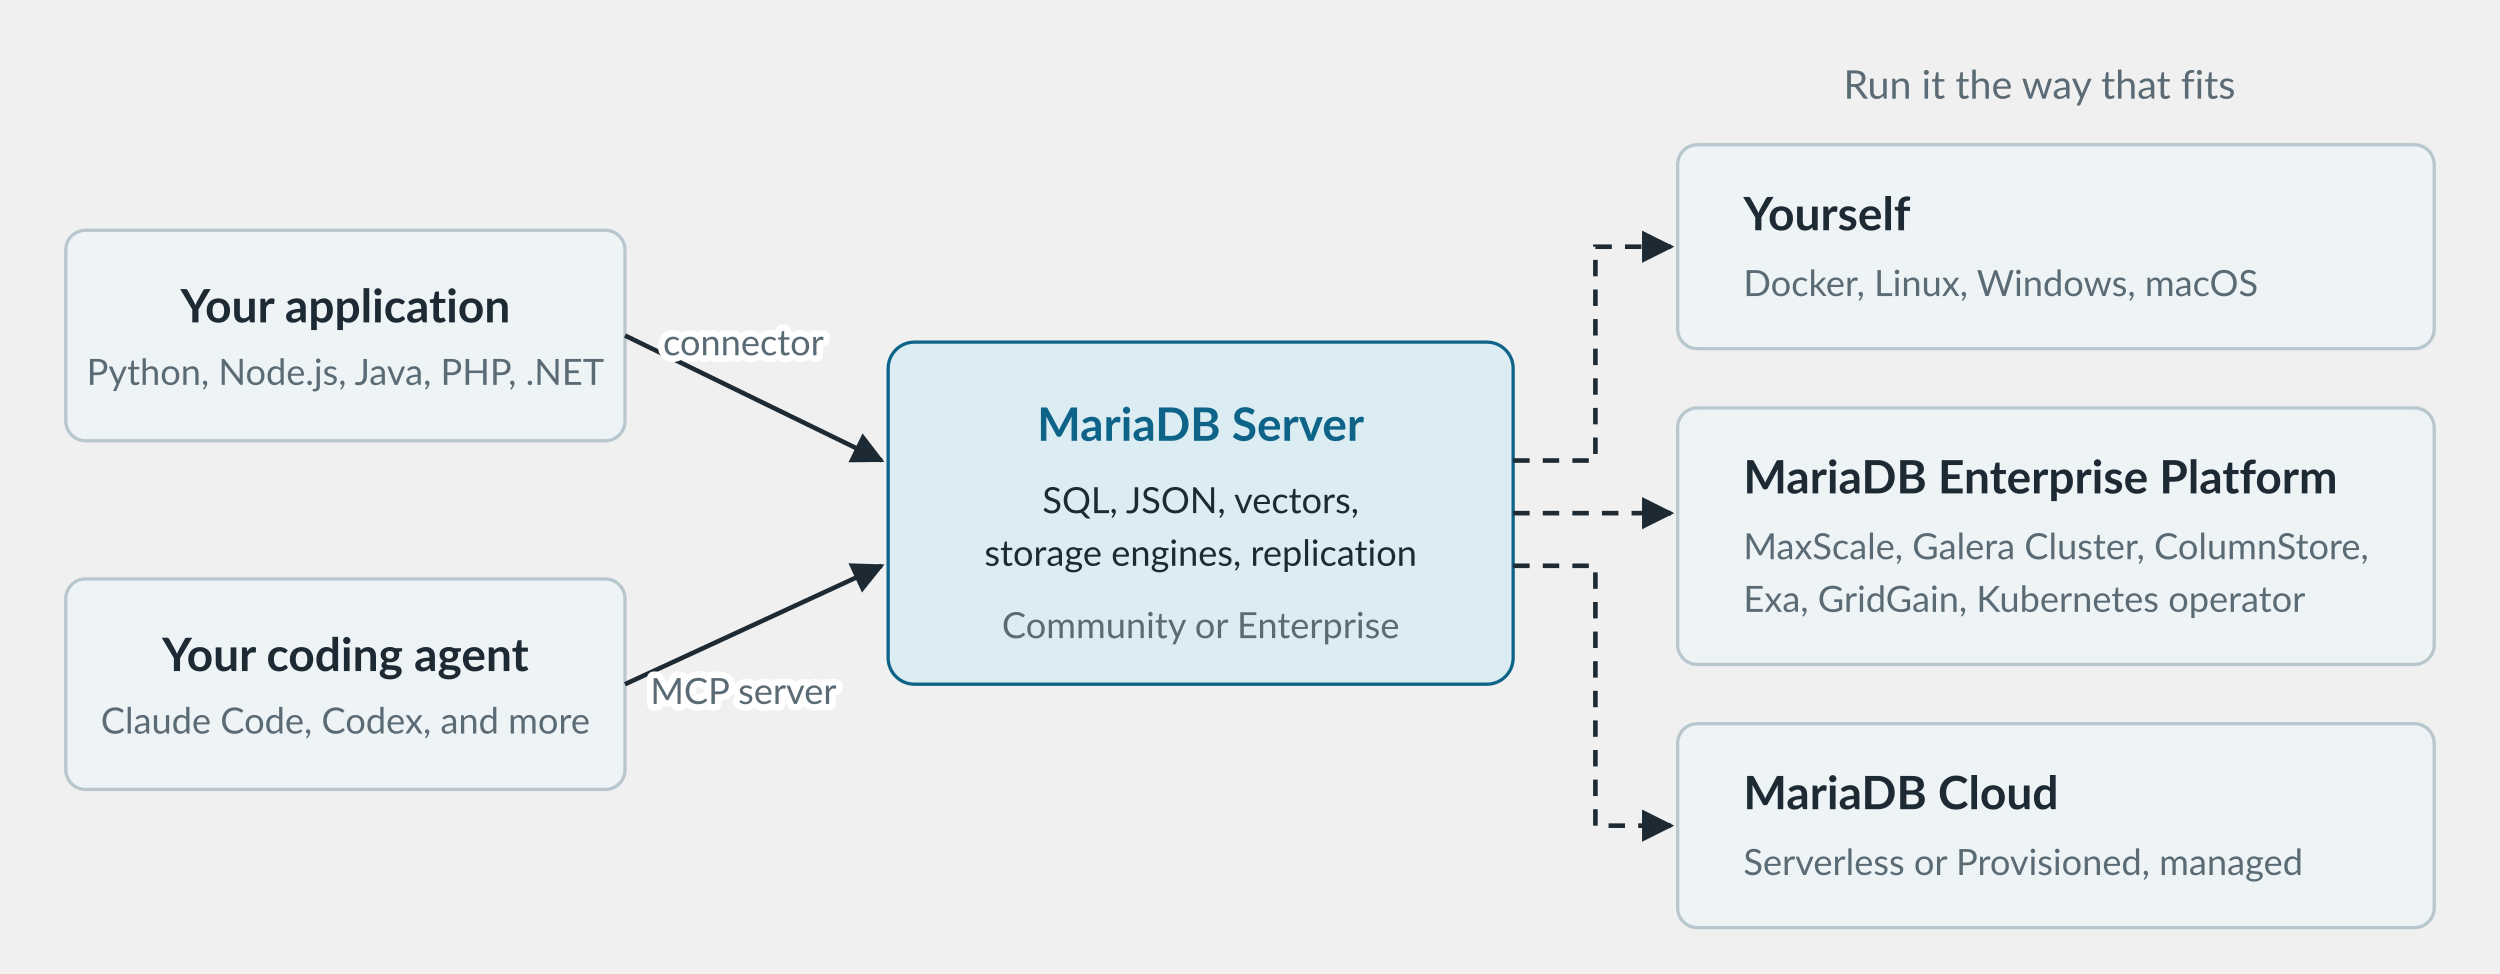
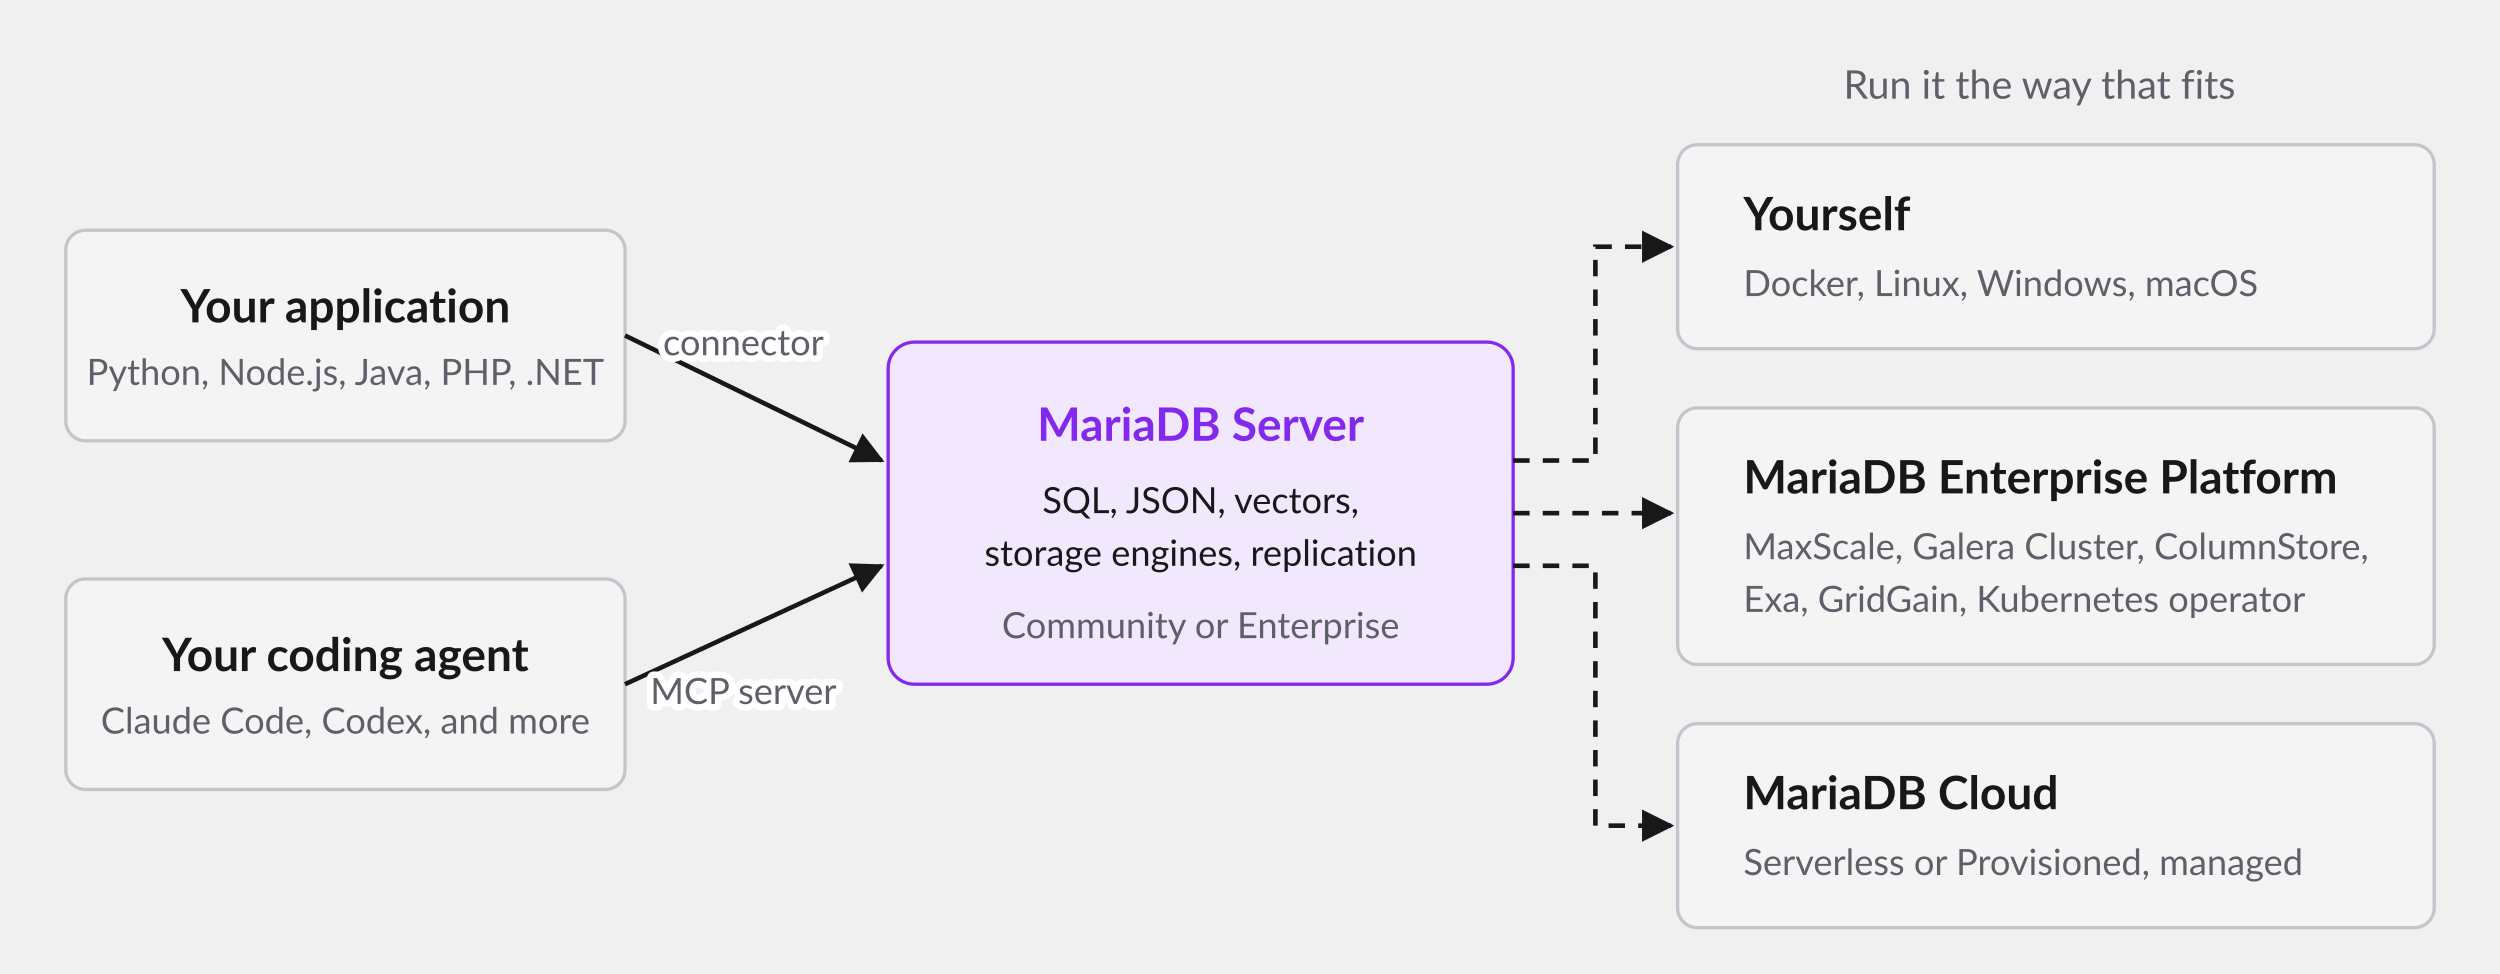
<svg xmlns="http://www.w3.org/2000/svg" width="760" height="296" viewBox="0 0 760 296" role="img" aria-label="Orientation. Your application connects through a MariaDB connector, and your coding agent connects through the MariaDB MCP server. Both reach MariaDB Server, available as MariaDB Community Server and MariaDB Enterprise Server. You run it yourself, run it with the MariaDB Enterprise Platform components around it, or let MariaDB Cloud run it.">
  <defs>
    <marker id="a" viewBox="0 0 10 10" refX="9" refY="5" markerWidth="7" markerHeight="7" orient="auto-start-reverse">
      <path class="mk" d="M0,0 L10,5 L0,10 z" />
    </marker>
    <marker id="ac" viewBox="0 0 10 10" refX="9" refY="5" markerWidth="7" markerHeight="7" orient="auto-start-reverse">
      <path class="mkacc" d="M0,0 L10,5 L0,10 z" />
    </marker>
  </defs>
  <style>
-   text { fill: #1d2a33; font: 13px Lato, "Helvetica Neue", Arial, sans-serif; }
+   text { fill: #18181b; font: 13px Lato, "Helvetica Neue", Arial, sans-serif; }
  .mono { font-family: "JetBrains Mono", Menlo, Consolas, monospace; font-size: 12px; font-variant-ligatures: none; }
  .t { font-weight: 700; font-size: 14px; } .sm { font-size: 12px; } .xs { font-size: 11px; }
-   .mut { fill: #5b6b75; } .acct { fill: #0E6488; }
-   .box { fill: #eef3f6; stroke: #b8c6ce; } .plain { fill: none; stroke: #b8c6ce; }
-   .accbox { fill: #dcecf3; stroke: #0E6488; } .frame { fill: none; stroke: #5b6b75; stroke-dasharray: 5 4; }
-   .ln { fill: none; stroke: #1d2a33; stroke-width: 1.4; } .dash { stroke-dasharray: 5 4; }
-   .acc { stroke: #0E6488; stroke-width: 2; } .mut-ln { stroke: #5b6b75; }
-   .fillacc { fill: #0E6488; } .fillsoft { fill: #dcecf3; } .fillpanel { fill: #eef3f6; }
+   .mut { fill: #5f5f69; } .acct { fill: #8328ED; }
+   .box { fill: #f4f4f5; stroke: #c4c4cc; } .plain { fill: none; stroke: #c4c4cc; }
+   .accbox { fill: #f1e8fe; stroke: #8328ED; } .frame { fill: none; stroke: #5f5f69; stroke-dasharray: 5 4; }
+   .ln { fill: none; stroke: #18181b; stroke-width: 1.4; } .dash { stroke-dasharray: 5 4; }
+   .acc { stroke: #8328ED; stroke-width: 2; } .mut-ln { stroke: #5f5f69; }
+   .fillacc { fill: #8328ED; } .fillsoft { fill: #f1e8fe; } .fillpanel { fill: #f4f4f5; }
  .halo { paint-order: stroke; stroke: #ffffff; stroke-width: 4px; stroke-linejoin: round; }
  .on { fill: #ffffff; } .cmd { font-size: 10.5px; font-variant-ligatures: none; }
-   .mk { fill: #1d2a33; } .mkacc { fill: #0E6488; }
+   .mk { fill: #18181b; } .mkacc { fill: #8328ED; }
</style>
  <rect class="box" x="20" y="70" width="170" height="64" rx="6" />
  <text class="t" x="105" y="98" text-anchor="middle">Your application</text>
  <text class="xs mut" x="105" y="117" text-anchor="middle">Python, Node.js, Java, PHP, .NET</text>
  <rect class="box" x="20" y="176" width="170" height="64" rx="6" />
  <text class="t" x="105" y="204" text-anchor="middle">Your coding agent</text>
  <text class="xs mut" x="105" y="223" text-anchor="middle">Claude Code, Codex, and more</text>
  <line class="ln" x1="190" y1="102" x2="268" y2="140" marker-end="url(#a)" />
  <text class="xs mut halo" x="226" y="108" text-anchor="middle">connector</text>
  <line class="ln" x1="190" y1="208" x2="268" y2="172" marker-end="url(#a)" />
  <text class="xs mut halo" x="226" y="214" text-anchor="middle">MCP server</text>
  <rect class="accbox" x="270" y="104" width="190" height="104" rx="8" />
  <text class="t acct" x="365" y="134" text-anchor="middle">MariaDB Server</text>
  <text class="xs" x="365" y="156" text-anchor="middle">SQL, JSON, vectors,</text>
  <text class="xs" x="365" y="172" text-anchor="middle">storage engines, replication</text>
  <text class="xs mut" x="365" y="194" text-anchor="middle">Community or Enterprise</text>
  <text class="sm mut" x="620" y="30" text-anchor="middle">Run it the way that fits</text>
  <rect class="box" x="510" y="44" width="230" height="62" rx="6" />
  <text class="t" x="530" y="70">Yourself</text>
  <text class="xs mut" x="530" y="90">Docker, Linux, Windows, macOS</text>
  <rect class="box" x="510" y="124" width="230" height="78" rx="6" />
  <text class="t" x="530" y="150">MariaDB Enterprise Platform</text>
  <text class="xs mut" x="530" y="170">MaxScale, Galera Cluster, ColumnStore,</text>
  <text class="xs mut" x="530" y="186">Exa, GridGain, Kubernetes operator</text>
  <rect class="box" x="510" y="220" width="230" height="62" rx="6" />
  <text class="t" x="530" y="246">MariaDB Cloud</text>
  <text class="xs mut" x="530" y="266">Serverless or Provisioned, managed</text>
  <path class="ln dash" d="M460,140 H485 V75 H508" marker-end="url(#a)" />
  <path class="ln dash" d="M460,156 H508" marker-end="url(#a)" />
  <path class="ln dash" d="M460,172 H485 V251 H508" marker-end="url(#a)" />
</svg>
